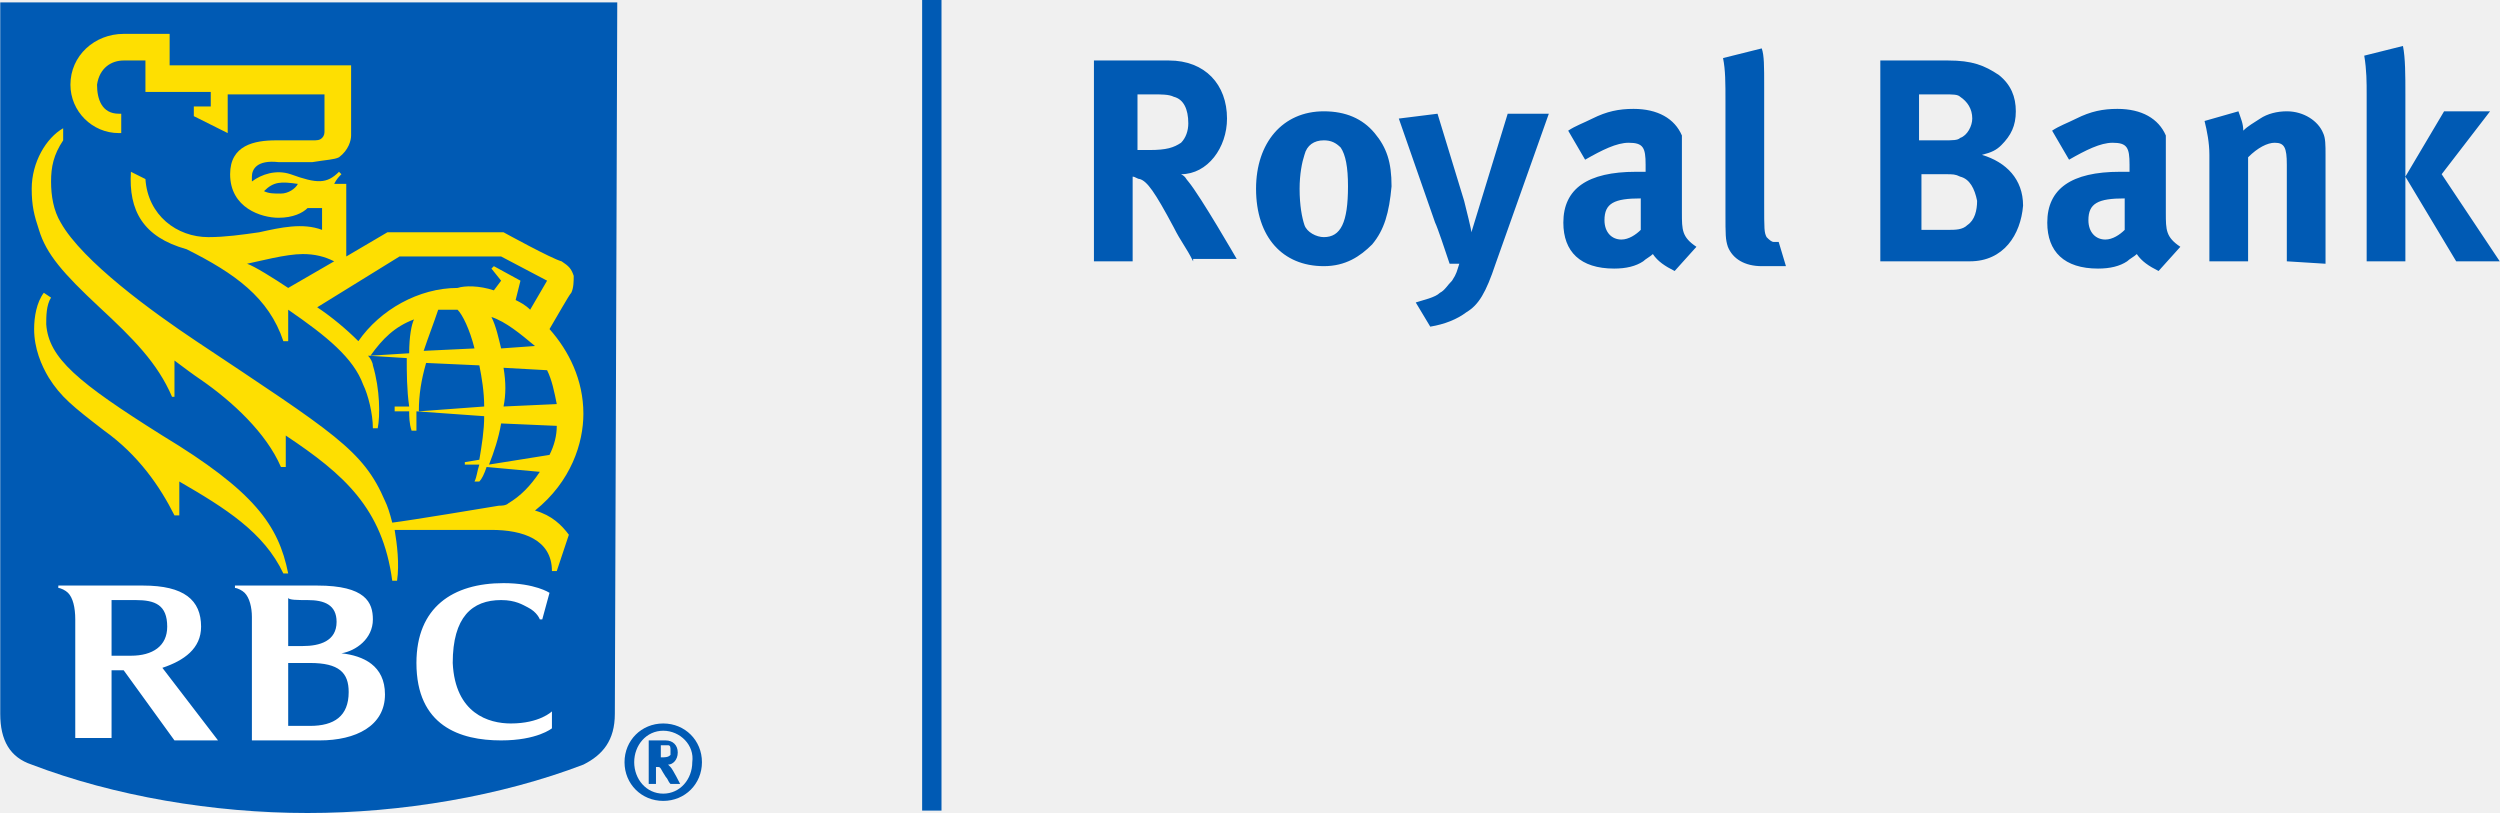
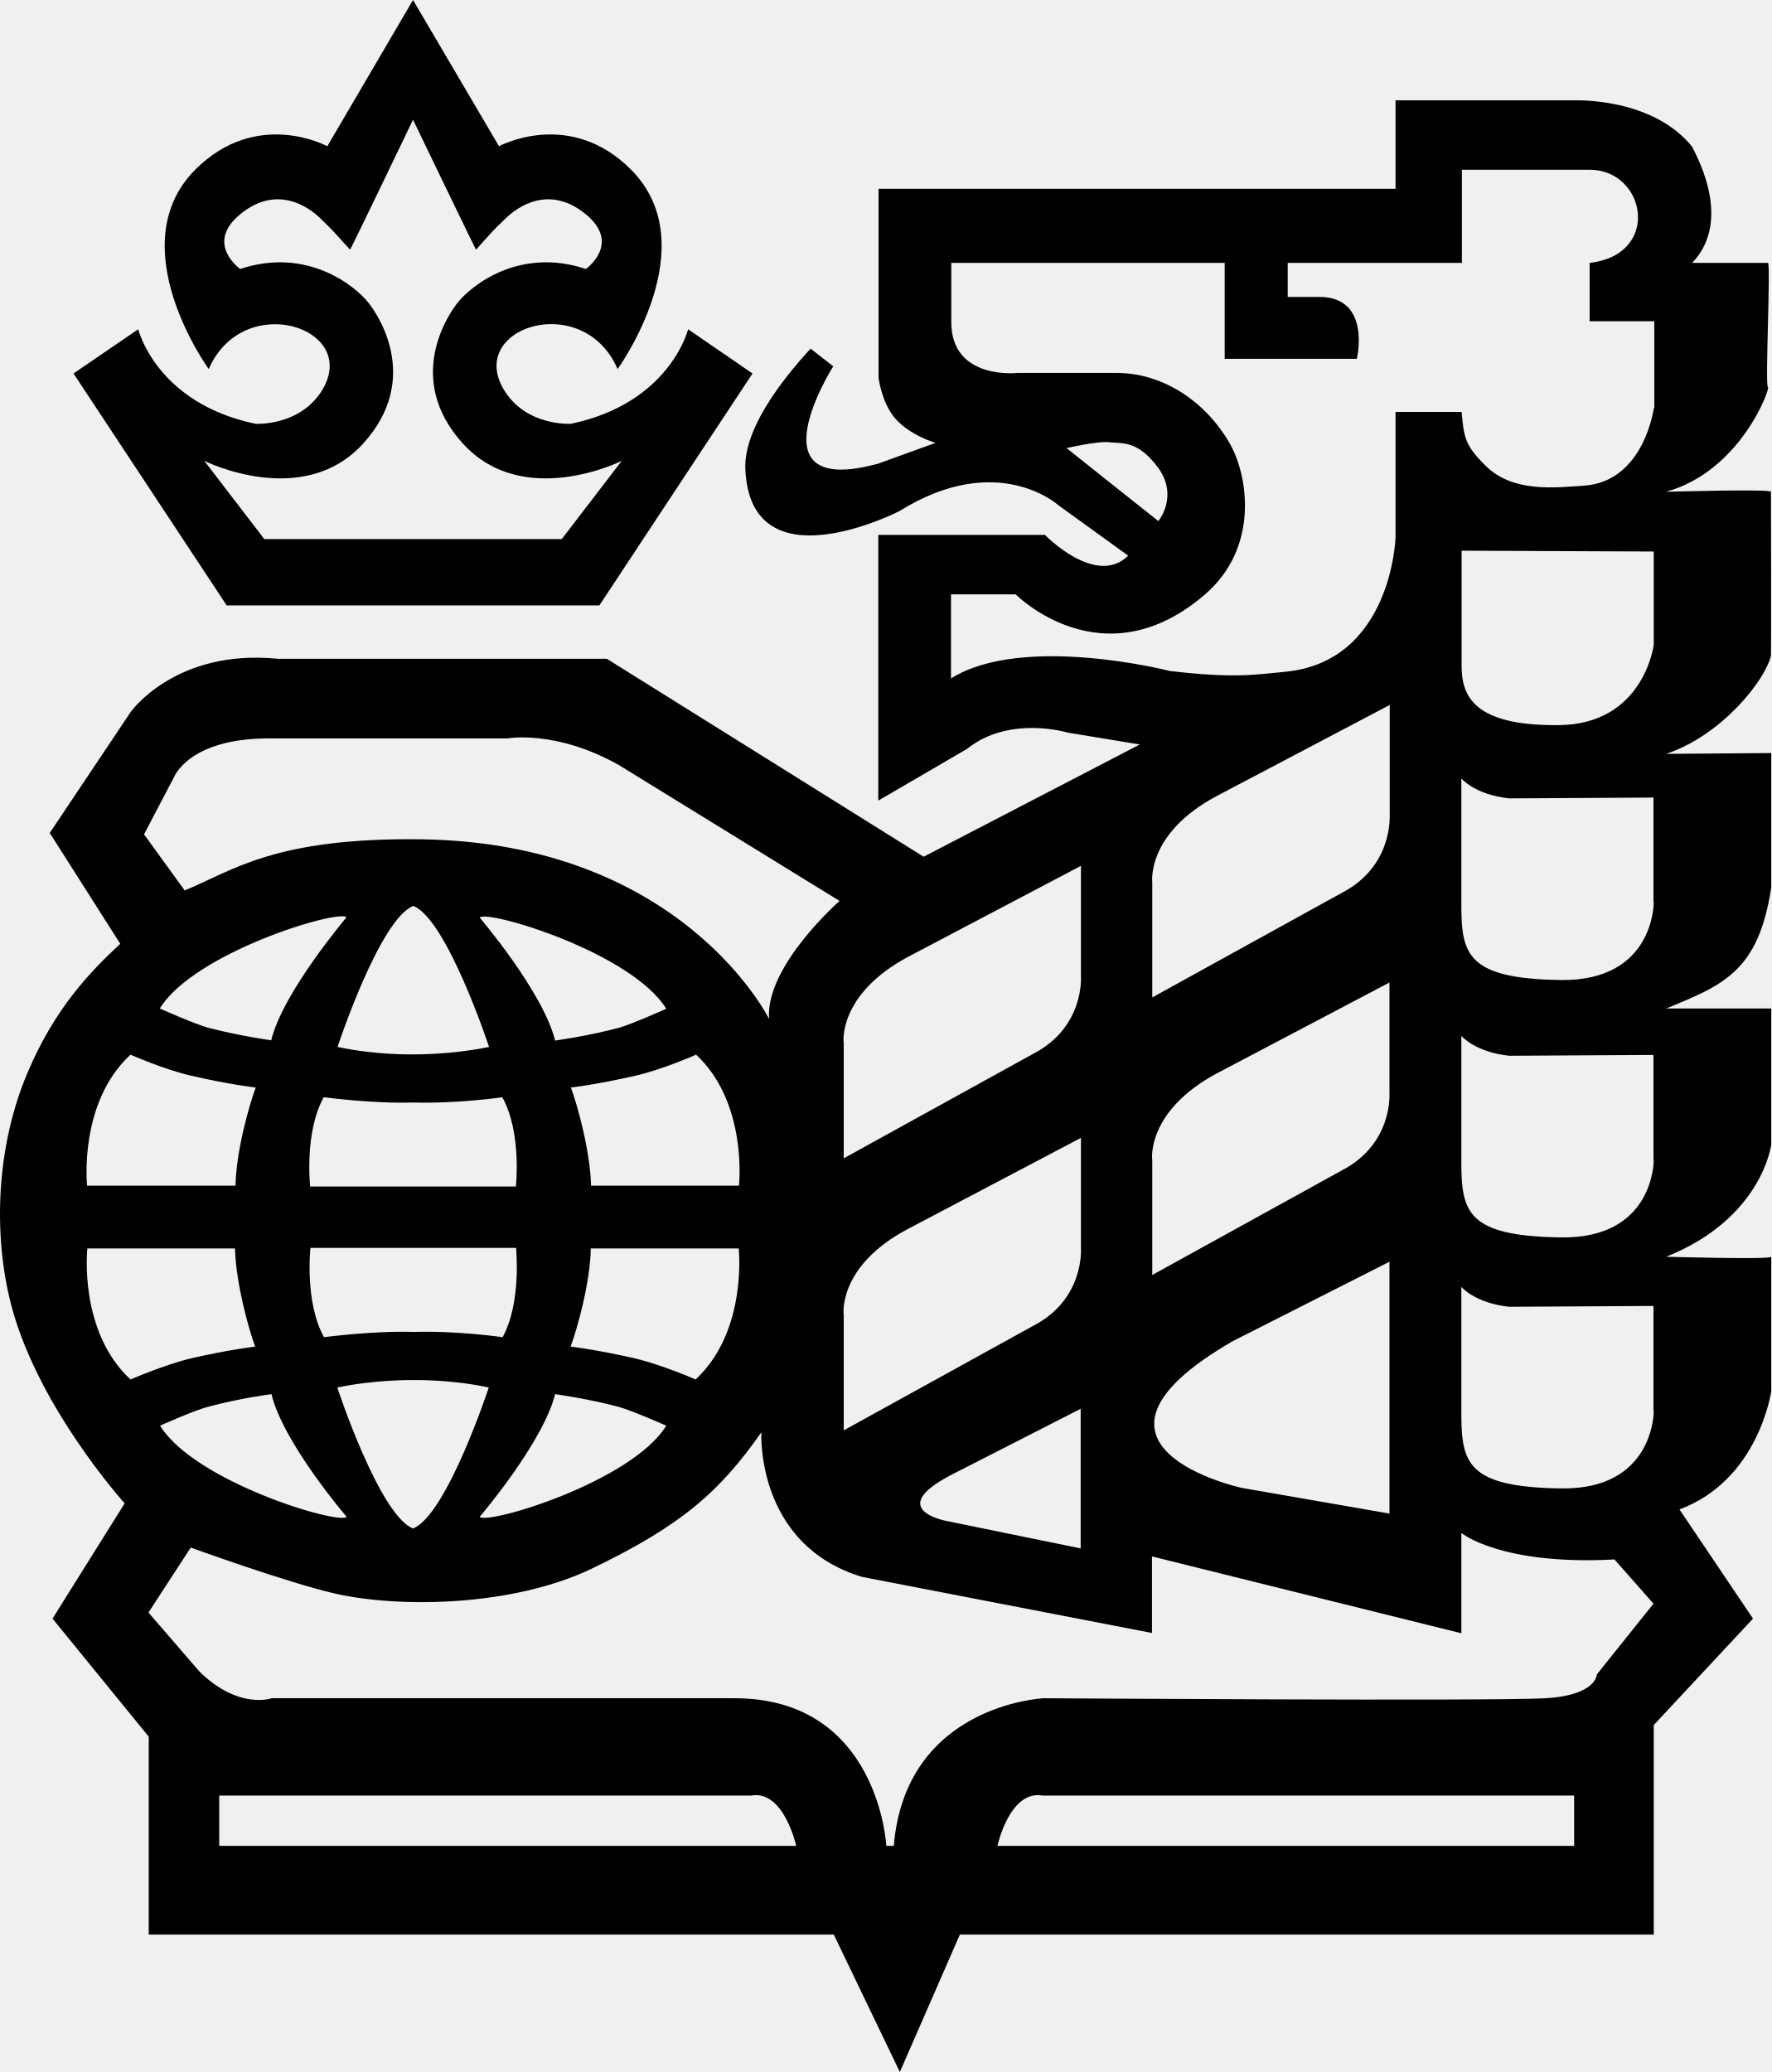
- <svg xmlns="http://www.w3.org/2000/svg" id="One_line_x2C__cmyk_x2C__reverse" viewBox="0 0 103.3 33.6" width="2500" height="813">
-   <style>.st0{fill:#005ab4}.st1{fill:#fedf01}.st2{fill:#fff}</style>
-   <g id="Layer_2_9_">
-     <path class="st0" d="M25.4 29.5c0 1.1-.5 1.7-1.3 2.1-3.4 1.3-7.5 2-11.4 2s-8-.7-11.4-2c-.9-.3-1.3-1-1.3-2.1V.1h25.5" />
-     <path class="st1" d="M6.7 18c-3.5-2.2-4.7-3.2-4.8-4.6 0-.3 0-.8.2-1.1l-.3-.2c-.3.4-.4 1-.4 1.5 0 .8.3 1.5.6 2 .5.8 1 1.2 2.3 2.2 1.4 1 2.3 2.3 2.9 3.5h.2v-1.4c1.9 1.1 3.5 2.1 4.3 3.8h.2c-.4-2-1.4-3.4-5.2-5.7zM23 23.6h-.2c0-1.3-1.2-1.7-2.5-1.7h-4c.1.6.2 1.4.1 2.1h-.2c-.4-3-2-4.4-4.4-6v1.3h-.2c-.6-1.4-2-2.7-3.3-3.6-.3-.2-.7-.5-1.1-.8v1.5h-.1c-.6-1.4-1.6-2.4-3-3.7-1.5-1.4-2.2-2.2-2.5-3.2-.2-.6-.3-1-.3-1.7 0-1.1.6-2.1 1.3-2.5v.5c-.4.6-.5 1.1-.5 1.7s.1 1.2.4 1.7c.9 1.6 3.8 3.7 5.6 4.9 5.7 3.8 6.9 4.5 7.8 6.6.1.2.2.5.3.9.8-.1 3.8-.6 4.4-.7.1 0 .3 0 .4-.1.5-.3.9-.7 1.3-1.3l-2.2-.2c-.1.3-.2.5-.3.6h-.2c.1-.2.1-.4.2-.7h-.6v-.1l.6-.1c.1-.6.2-1.2.2-1.8l-2.8-.2v.8H17c-.1-.3-.1-.6-.1-.8h-.6v-.2h.6c-.1-.7-.1-1.4-.1-2l-1.6-.1c.1.1.2.3.2.4.3 1 .3 2.1.2 2.6h-.2c0-.6-.2-1.4-.4-1.8-.4-1.1-1.5-2-3.1-3.1v1.3h-.2c-.6-1.8-2-2.8-4-3.8-1.8-.5-2.4-1.6-2.3-3.2l.6.3c.1 1.5 1.3 2.4 2.6 2.4.7 0 1.4-.1 2.1-.2.9-.2 1.8-.4 2.6-.1v-.9h-.6c-.2.2-.6.4-1.2.4-.7 0-2-.4-2-1.8 0-1.2 1-1.4 1.9-1.4h1.5c.2 0 .3 0 .4-.1.1-.1.1-.2.1-.3V3.9h-4v1.6L8 4.8v-.4h.7v-.6H6V2.5h-.9c-.5 0-1 .3-1.1 1 0 .6.2 1.2.9 1.2H5v.8h-.1c-1.1 0-2-.9-2-2 0-1.2 1-2.1 2.2-2.1H7v1.3h7.5v2.9c0 .2-.1.6-.5.9-.2.1-.5.1-1.1.2h-1.4c-.9-.1-1.1.3-1.1.6v.2c.4-.3 1-.5 1.6-.3 1.1.4 1.5.4 2-.1l.1.1c-.1.1-.2.2-.3.4h.5v3l1.7-1h4.8s2 1.1 2.4 1.2c.3.2.4.3.5.6 0 .2 0 .5-.1.7-.1.1-.6 1-.9 1.5.8.9 1.4 2.1 1.4 3.5 0 1.2-.5 2.8-2 4 .7.2 1.1.6 1.4 1l-.5 1.5zm-10.7-16c-.7-.1-1-.1-1.4.3.2.1.4.1.7.1s.6-.2.7-.4zm-.4 4.3l1.9-1.1c-.4-.2-.8-.3-1.3-.3-.7 0-1.8.3-2.3.4.3.1 1.1.6 1.7 1zm8.5.1l.3-.4-.4-.5.1-.1 1.1.6-.2.8c.2.1.4.2.6.4l.7-1.2-1.9-1h-4.2l-3.4 2.1c.6.4 1.2.9 1.7 1.4.9-1.3 2.5-2.2 4.1-2.2.3-.1.9-.1 1.5.1zm-.4 4.8c0-.6-.1-1.2-.2-1.7l-2.2-.1c-.2.7-.3 1.3-.3 2l2.7-.2zm.8-1.6c.1.6.1 1.1 0 1.6l2.2-.1c-.1-.5-.2-1-.4-1.4l-1.8-.1zm-1.2-.8c-.2-.8-.5-1.4-.7-1.6h-.8c-.2.6-.4 1.1-.6 1.7l2.1-.1zm.7-1.3c.2.4.3.9.4 1.3l1.4-.1c-.6-.5-1.2-1-1.8-1.2zm2.4 5.7c.2-.4.3-.8.3-1.2l-2.3-.1c-.1.6-.3 1.2-.5 1.7l2.5-.4zm-5.6-5.6c-.8.3-1.3.8-1.8 1.5l1.6-.1c0-.7.1-1.2.2-1.4z" />
-     <path class="st2" d="M14.1 27c.6-.1 1.3-.6 1.3-1.4 0-.7-.3-1.4-2.3-1.4H9.7v.1c.1 0 .3.1.4.2.2.2.3.6.3 1v5.1h2.8c1.5 0 2.7-.6 2.7-1.9 0-1.2-.9-1.6-1.8-1.7zm-1.4-2.2c.7 0 1.2.2 1.2.9 0 .8-.7 1-1.4 1h-.6v-2c0 .1.4.1.8.1zm.1 5.2h-.9v-2.6h.9c1.2 0 1.6.4 1.6 1.2 0 1-.6 1.4-1.6 1.4zm-5.6.6H9l-2.3-3c.9-.3 1.6-.8 1.6-1.7 0-1.1-.7-1.7-2.4-1.7H2.4v.1c.1 0 .3.1.4.2.2.2.3.6.3 1.1v4.9h1.5v-2.8h.5l2.1 2.9zm-2.6-5.8h1c.8 0 1.3.2 1.3 1.1 0 .8-.6 1.2-1.5 1.2h-.8v-2.3zm17.2.3c.4.2.5.5.5.5h.1l.3-1.1s-.6-.4-1.9-.4c-2.1 0-3.6 1-3.6 3.3 0 2.6 1.8 3.2 3.5 3.2 1.5 0 2.1-.5 2.1-.5v-.7s-.5.5-1.7.5c-.9 0-2.3-.4-2.4-2.5 0-1.9.8-2.6 2-2.6.6 0 .9.2 1.1.3z" />
+ <svg xmlns="http://www.w3.org/2000/svg" version="1.1" id="Layer_1" x="0px" y="0px" viewBox="0 0 640.7 749.5" style="enable-background:new 0 0 640.7 749.5;" xml:space="preserve">
+   <style type="text/css">
+ 	.st0{fill-rule:evenodd;clip-rule:evenodd;}
+ </style>
+   <g>
+     <path class="st0" d="M248.9,119.1c0,0-6.5,26.7-42.4,34.2c0,0-15.8,1-23.9-11.8c-14.6-22.9,28.3-36.9,40.8-8   c0,0,32.3-44.5,4.9-72.1c-22.3-22.4-47.8-8.5-47.8-8.5L149.4,0l-31,52.9c0,0-25.5-13.9-47.8,8.5c-27.4,27.6,4.9,72.1,4.9,72.1   c12.5-28.8,55.3-14.9,40.8,8c-8.2,12.8-23.9,11.8-23.9,11.8C56.5,145.8,50,119.1,50,119.1l-23.4,16L82,219h134.8l55.4-83.9   L248.9,119.1L248.9,119.1z M203.2,195H95.6l-21.7-28.3c0,0,35.7,17.9,57.6-6.4c21.2-23.5,4.9-47,1.6-51c-4.9-6.1-22.3-20-46.2-12   c0,0-13-9.1,0-19.8c13-10.7,24.4-3,29.1,1.6c5.4,5.3,3.8,3.7,10.6,11.2c-0.5,1.6,22.8-47,22.8-47s23.4,48.6,22.8,47   c6.8-7.5,5.1-5.9,10.6-11.2c4.7-4.6,16-12.3,29.1-1.6c13,10.7,0,19.8,0,19.8c-23.9-8-41.3,5.9-46.2,12c-3.3,4-19.6,27.5,1.6,51   c21.9,24.3,57.6,6.4,57.6,6.4L203.2,195L203.2,195z" />
+     <path class="st0" d="M640.6,237.2c0.1-0.5,0-58.2,0-59.3c0-1.1-38,0-38,0c27.2-7.5,38-37.9,36.9-37.9c-1.1,0,1.1-44.9,0-44.9h-27.4   c15.5-16.2,0.1-41.2,0-42C597.8,35.3,570,36.3,570,36.3h-65.2v32H317.8v68.4c0,0,1,8.2,5.4,13.9c5.2,6.7,15.2,9.6,15.2,9.6   l-20.7,7.5c-46.7,12.8-16.3-35.2-16.3-35.2l-8.2-6.4c-19.6,21.4-23.9,35.2-23.6,43.3c1.6,43.3,55.7,15.5,55.7,15.5   c35.6-22.2,57.6-2.1,57.6-2.1l25.2,18.2c-11.7,11.5-30.1-7.5-30.1-7.5h-60.3v96.1l32.1-18.7c15.2-12.3,36.4-5.9,36.4-5.9l26.1,4.3   l-78.2,40.6l-114.6-71.6h-119c-37-3.7-53.2,19.2-53.2,19.2l-29.3,43.8l25.5,40.1c-10.3,9.6-23.6,22.9-33.7,47   C-0.5,412.9-2.7,442.8,3.3,469c8.7,38.2,41.8,74.8,41.8,74.8L19,585.5l34.8,42.7v71.6h247.8l23.9,49.7l21.7-49.7h251v-75.8   l35.9-38.5l-26.6-39.5c28.8-10.7,33.2-42.8,33.2-42.8s0-49.7,0-48.6c0,1.1-38,0-38,0c34.8-13.9,38-40.6,38-40.6v-49.2h-38   c20.7-8.5,33.4-13.4,38-43.8v-48.6l-38,0.3C622.7,266,638.4,246.3,640.6,237.2L640.6,237.2z M385.8,162.1c0,0,11.4-2.7,15.8-2.1   c4.3,0.5,10-0.8,17.4,9.3c7.4,10.3,0,19.2,0,19.2L385.8,162.1L385.8,162.1z M328.5,346.1l62.5-32.9v40.1c0,0,1.3,18.2-17.1,27.8   l-68.7,37.9v-41.7C305.1,377.4,302.9,359.8,328.5,346.1L328.5,346.1z M328.5,444.5l62.5-32.9v40.1c0,0,1.3,18.2-17.1,27.8   l-68.7,37.9v-41.7C305.1,475.7,302.9,458,328.5,444.5L328.5,444.5z M390.9,509.6v50.5l-48.4-9.9c0,0-22.6-4,1.4-16.6L390.9,509.6   L390.9,509.6z M63,281c0,0,5.4-13.9,34.2-13.9h86.4c0,0,17.4-3.2,40.2,9.6l79.9,49.2c0,0-27,23.6-25.5,42.7c0,0-31.4-63.7-125.8-65   c-53.2-0.7-68.3,11.4-85.6,18.5l-14.7-20.3L63,281L63,281z M186.6,429.2h-74.4c0,0-2.2-19.5,4.9-32.3c0,0,18.2,2.4,32.3,1.9   c16,0.5,32.3-1.9,32.3-1.9C188.8,409.7,186.6,429.2,186.6,429.2L186.6,429.2z M181.8,483.7c0,0-16.3-2.4-32.3-1.9   c-14.1-0.5-32.3,1.9-32.3,1.9c-7.1-12.8-4.9-32.3-4.9-32.3h74.4C186.6,451.4,188.8,470.9,181.8,483.7L181.8,483.7z M173.5,331.9   c3-2.9,55,12.7,67.5,33c0,0-12.5,5.6-17.2,6.9c-11.3,3-23,4.6-23,4.6C196.4,358.7,173.5,331.9,173.5,331.9L173.5,331.9z    M176.9,378.7c-13.9,2.9-27.4,2.7-27.4,2.7s-13.6,0.3-27.4-2.7c0,0,15.2-46.2,27.4-51C161.7,332.5,176.9,378.7,176.9,378.7   L176.9,378.7z M98.1,376.3c0,0-11.7-1.6-23-4.6c-4.7-1.3-17.3-6.9-17.3-6.9c12.5-20.3,64.5-35.9,67.5-33   C125.4,331.9,102.4,358.7,98.1,376.3L98.1,376.3z M125.4,548.7c-3,2.9-55-12.7-67.5-33c0,0,12.5-5.6,17.3-6.8   c11.3-3.1,23-4.6,23-4.6C102.4,521.9,125.4,548.7,125.4,548.7L125.4,548.7z M122,501.9c13.8-2.9,27.4-2.7,27.4-2.7   s13.6-0.3,27.4,2.7c0,0-15.2,46.2-27.4,51C137.2,548.1,122,501.9,122,501.9L122,501.9z M200.8,504.3c0,0,11.7,1.6,23,4.6   c4.7,1.3,17.2,6.8,17.2,6.8c-12.5,20.3-64.5,35.9-67.5,33C173.5,548.7,196.4,521.9,200.8,504.3L200.8,504.3z M229.8,491.4   c-13.9-3.2-23.4-4.3-23.4-4.3c2.3-6.1,7.1-23,7.3-35.5h53.5c0,0,3.3,29.9-15.6,47.4C251.7,499,239.5,493.7,229.8,491.4L229.8,491.4   z M267.3,428.9h-53.5c-0.3-12.6-5-29.4-7.3-35.5c0,0,9.5-1.1,23.4-4.3c9.7-2.2,21.9-7.6,21.9-7.6   C270.6,399,267.3,428.9,267.3,428.9L267.3,428.9z M47.2,381.5c0,0,12.2,5.4,21.9,7.6c13.8,3.2,23.4,4.3,23.4,4.3   c-2.3,6.1-7.1,23-7.3,35.5H31.5C31.5,428.9,28.3,399,47.2,381.5L47.2,381.5z M47.2,499c-18.9-17.5-15.6-47.4-15.6-47.4H85   c0.3,12.5,5,29.4,7.3,35.5c0,0-9.5,1.1-23.4,4.3C59.4,493.7,47.2,499,47.2,499L47.2,499z M79.3,667.7v-18.2h192.4   c11.9-2.1,16.3,18.2,16.3,18.2H79.3L79.3,667.7z M569.4,667.7H360.8c0,0,4.4-20.3,16.3-18.2h192.3V667.7L569.4,667.7z M577.6,605.7   c0,0,0,7.5-18.5,8.6c-18.5,1.1-181.5,0-181.5,0s-50,2.1-54.3,53.4h-2.7c0,0-2.7-53.4-54.9-53.4H98.3c0,0-11.9,4.3-26.1-9.6   l-18.5-21.4L69,559.8c0,0,34.7,12.6,52,16.6c23.6,5.4,64.6,4.7,93.1-9c32.2-15.5,46.1-27.6,61.3-49.3c0,0-2.2,40.6,36.4,52.3   l104.9,20.3V563l111.9,27.8v-36.3c0,0,14.1,11.8,55.4,9.6l14.1,16L577.6,605.7L577.6,605.7z M485.5,322.9l-68.7,37.9v-41.7   c0,0-2.2-17.6,23.4-31.2l62.5-32.9v40.1C502.6,295.1,503.9,313.3,485.5,322.9L485.5,322.9z M440.1,388.3l62.5-32.9v40.1   c0,0,1.3,18.2-17.1,27.8l-68.7,37.9v-41.7C416.7,419.6,414.6,402,440.1,388.3L440.1,388.3z M502.6,456.4v91.1l-53.5-9.3   c0,0-68.7-15-3.5-52.9L502.6,456.4L502.6,456.4z M598.2,510.4c0,0,0.3,28.6-33.7,28c-34-0.5-35.9-9.3-35.9-27.5v-45.4   c0,0,4.9,5.9,17.4,7.2l52.1-0.3V510.4L598.2,510.4z M598.2,419.6c0,0,0.3,28.6-33.7,28c-34-0.5-35.9-9.3-35.9-27.5v-45.4   c0,0,4.9,5.9,17.4,7.2l52.1-0.3V419.6L598.2,419.6z M598.2,326.4c0,0,0.3,28.6-33.7,28.1c-34-0.5-35.9-9.4-35.9-27.5v-45.4   c0,0,4.9,5.9,17.4,7.2l52.1-0.3V326.4L598.2,326.4z M598.2,233.2c0,0-3.5,28.9-34.5,29.1c-31,0.3-35-10.9-35-21.4v-41.7l69.5,0.3   V233.2L598.2,233.2z M598.2,147.7c0,0-3.5,26.7-25.5,28c-9.8,0.6-25.3,2.7-35.3-7.2c-7.4-7.3-7.9-10.2-8.7-19.5h-23.9v45.4   c0,0-1.3,44.9-39.9,48.6c-11.1,1.1-19,2.4-41.8-0.3c0,0-53-13.6-79.1,2.7V215c0,0,23.1,0,23.4,0c0,0,31.5,31.9,68.5,0   c19.8-17.1,15.6-43.3,8.7-55c-8.1-13.9-23.4-25.6-42.1-25.1h-34.5c0,0-23.9,2.7-23.9-18.4V95.1h98.9v34.7h47.8   c0,0,5.4-22.4-13.6-22.4h-11.4V95.1h63V61.4h46.2c20.4,0,26.1,30.7,0,33.7v21.1h23.4V147.7L598.2,147.7z" />
+     <path class="st0" d="M612,53.1c0.1,0.1,0.2,0.2,0.3,0.3C612.1,53.1,612,53,612,53.1L612,53.1z" />
  </g>
-   <path class="st0" d="M27.4 33.1c-.9 0-1.6-.7-1.6-1.6s.7-1.6 1.6-1.6 1.6.7 1.6 1.6-.7 1.6-1.6 1.6zm0-2.9c-.7 0-1.2.6-1.2 1.3s.5 1.3 1.2 1.3 1.2-.6 1.2-1.3c.1-.7-.5-1.3-1.2-1.3zm.1.4c.3 0 .5.2.5.5s-.2.5-.4.5l.1.1c.1.1.4.7.4.7h-.4c-.1-.1-.1-.2-.2-.3-.2-.3-.2-.4-.3-.4h-.1v.7h-.3v-1.8h.7zm-.2.7c.2 0 .3 0 .4-.1V31c0-.1 0-.2-.1-.2h-.3v.5M38.1 0h.8v33.5h-.8V0zm11.2 10.8c-.3-.6-.5-.8-.8-1.4-.8-1.5-1.1-1.9-1.4-2-.1 0-.2-.1-.3-.1v3.5h-1.6V2.5h3.1c1.5 0 2.4 1 2.4 2.4 0 1.2-.8 2.3-1.9 2.3.2.1.2.2.3.3.5.6 2 3.2 2 3.2h-1.8v.1zM48.5 4c-.2-.1-.5-.1-.9-.1H47v2.3h.5c.7 0 1-.1 1.3-.3.2-.2.3-.5.3-.8 0-.6-.2-1-.6-1.1zm8.2 6.1c-.5.5-1.1.9-2 .9-1.7 0-2.8-1.2-2.8-3.2 0-1.9 1.1-3.2 2.8-3.2.9 0 1.6.3 2.1.9s.7 1.2.7 2.2c-.1 1.1-.3 1.8-.8 2.4zm-1.3-4c-.2-.2-.4-.3-.7-.3-.4 0-.7.2-.8.6-.1.3-.2.8-.2 1.4 0 .7.1 1.2.2 1.5.1.3.5.5.8.5.7 0 1-.6 1-2.1 0-.8-.1-1.3-.3-1.6zm6.9-1.4H64l-2.2 6.2c-.4 1.2-.7 1.7-1.2 2-.4.3-.9.5-1.5.6l-.6-1c.3-.1.8-.2 1-.4.2-.1.3-.3.5-.5.2-.3.2-.4.3-.7h-.4c-.2-.6-.5-1.5-.6-1.7l-1.5-4.3 1.6-.2 1.1 3.6c.1.4.3 1.2.3 1.3m8.4 1.6c-.4-.2-.7-.4-.9-.7-.1.1-.3.2-.4.3-.3.2-.7.3-1.2.3-1.4 0-2.1-.7-2.1-1.9 0-1.4 1-2.1 3-2.1h.4v-.3c0-.7-.1-.9-.7-.9-.5 0-1.1.3-1.8.7l-.7-1.2c.3-.2.6-.3 1-.5.6-.3 1.1-.4 1.7-.4 1 0 1.7.4 2 1.1v3.2c0 .7 0 1 .6 1.4l-.9 1zm-1.4-3c-1.1 0-1.5.2-1.5.9 0 .5.3.8.7.8.3 0 .6-.2.8-.4V8.2zm5 2.8c-.7 0-1.2-.3-1.4-.8-.1-.3-.1-.5-.1-1.4V4.2c0-.8 0-1.3-.1-1.8l1.6-.4c.1.3.1.7.1 1.6v4.8c0 1.1 0 1.2.1 1.4.1.1.2.2.3.2h.2l.3 1h-1zm8.6-.2h-3.7V2.5h2.8c1 0 1.5.2 2.1.6.5.4.7.9.7 1.5s-.2 1-.6 1.4c-.2.2-.4.3-.8.4 1 .3 1.7 1 1.7 2.1-.1 1.2-.8 2.3-2.2 2.3zM81 4c-.1-.1-.3-.1-.7-.1h-1v1.9h1c.4 0 .6 0 .7-.1.3-.1.5-.5.5-.8 0-.4-.2-.7-.5-.9zm0 3.3c-.2-.1-.3-.1-.6-.1h-1v2.3h1.1c.3 0 .6 0 .8-.2.3-.2.4-.6.4-1-.1-.5-.3-.9-.7-1zm8.2 3.9c-.4-.2-.7-.4-.9-.7-.1.1-.3.2-.4.3-.3.2-.7.3-1.2.3-1.4 0-2.1-.7-2.1-1.9 0-1.4 1-2.1 3-2.1h.4v-.3c0-.7-.1-.9-.7-.9-.5 0-1.1.3-1.8.7l-.7-1.2c.3-.2.6-.3 1-.5.6-.3 1.1-.4 1.7-.4 1 0 1.7.4 2 1.1v3.2c0 .7 0 1 .6 1.4l-.9 1zm-1.4-3c-1.1 0-1.5.2-1.5.9 0 .5.3.8.7.8.3 0 .6-.2.8-.4V8.2zm6.7 2.6v-4c0-.7-.1-.9-.5-.9-.3 0-.7.2-1.1.6v4.3h-1.6V6.4c0-.5-.1-1-.2-1.4l1.4-.4c.1.3.2.5.2.8.2-.2.4-.3.7-.5.3-.2.7-.3 1.1-.3.7 0 1.3.4 1.5.9.1.2.1.5.1.9v4.5l-1.6-.1zm3.3 0V3.9c0-.5 0-1-.1-1.6l1.6-.4c.1.5.1 1.2.1 2v6.9h-1.6zm3.7 0l-2.1-3.5 1.6-2.7h1.9l-2 2.6 2.4 3.6h-1.8z" />
</svg>
